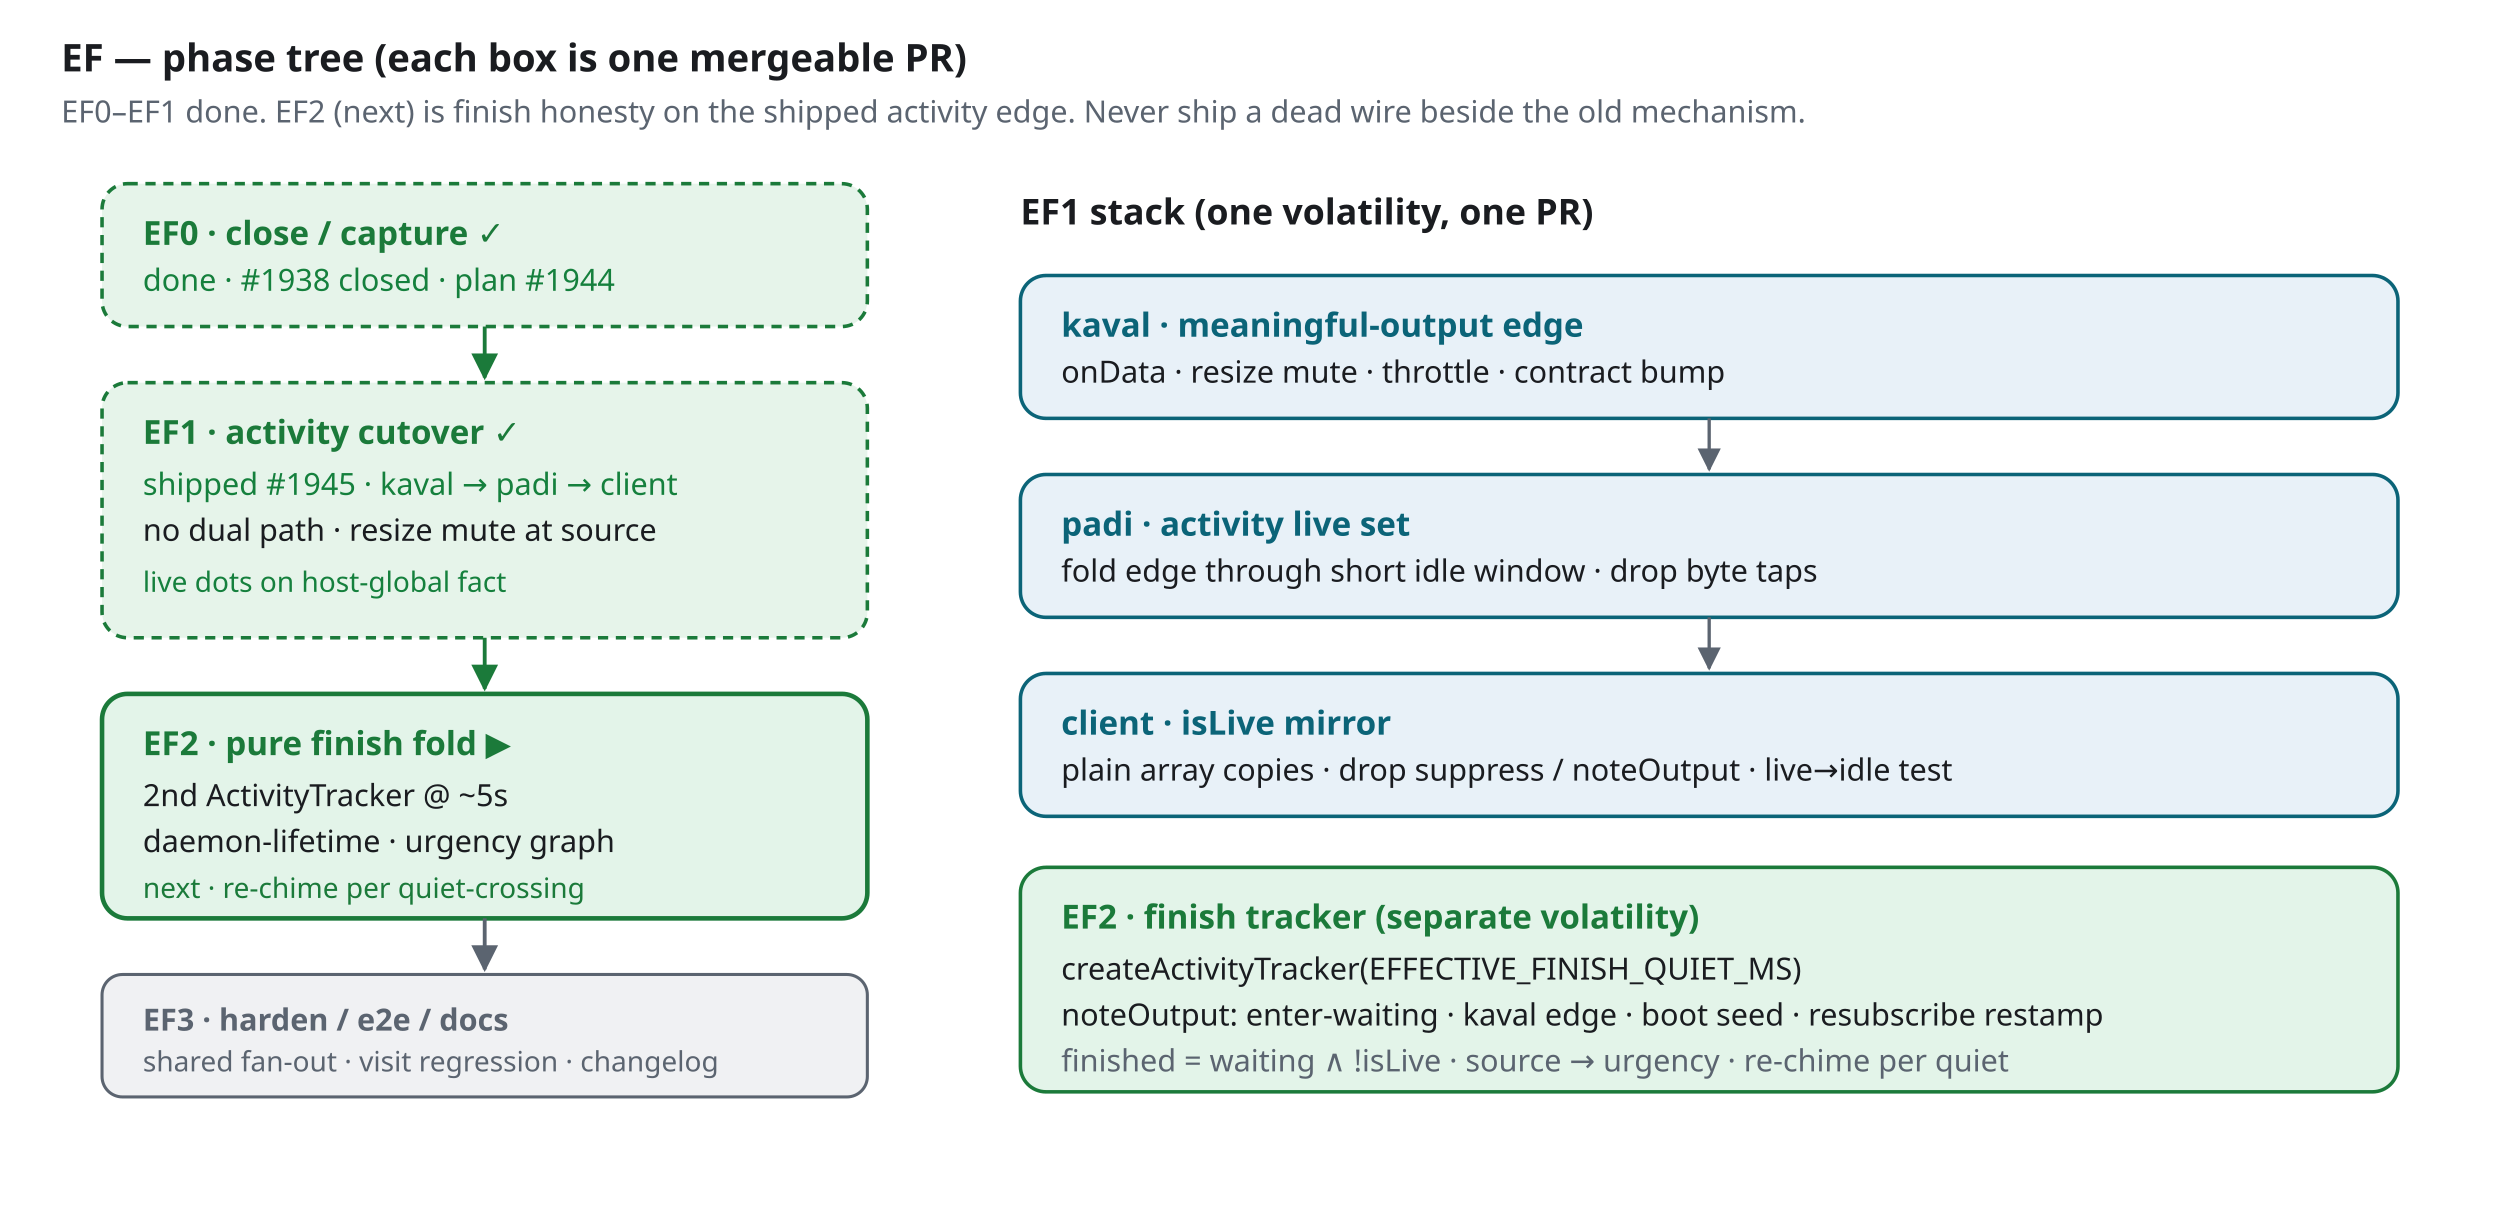
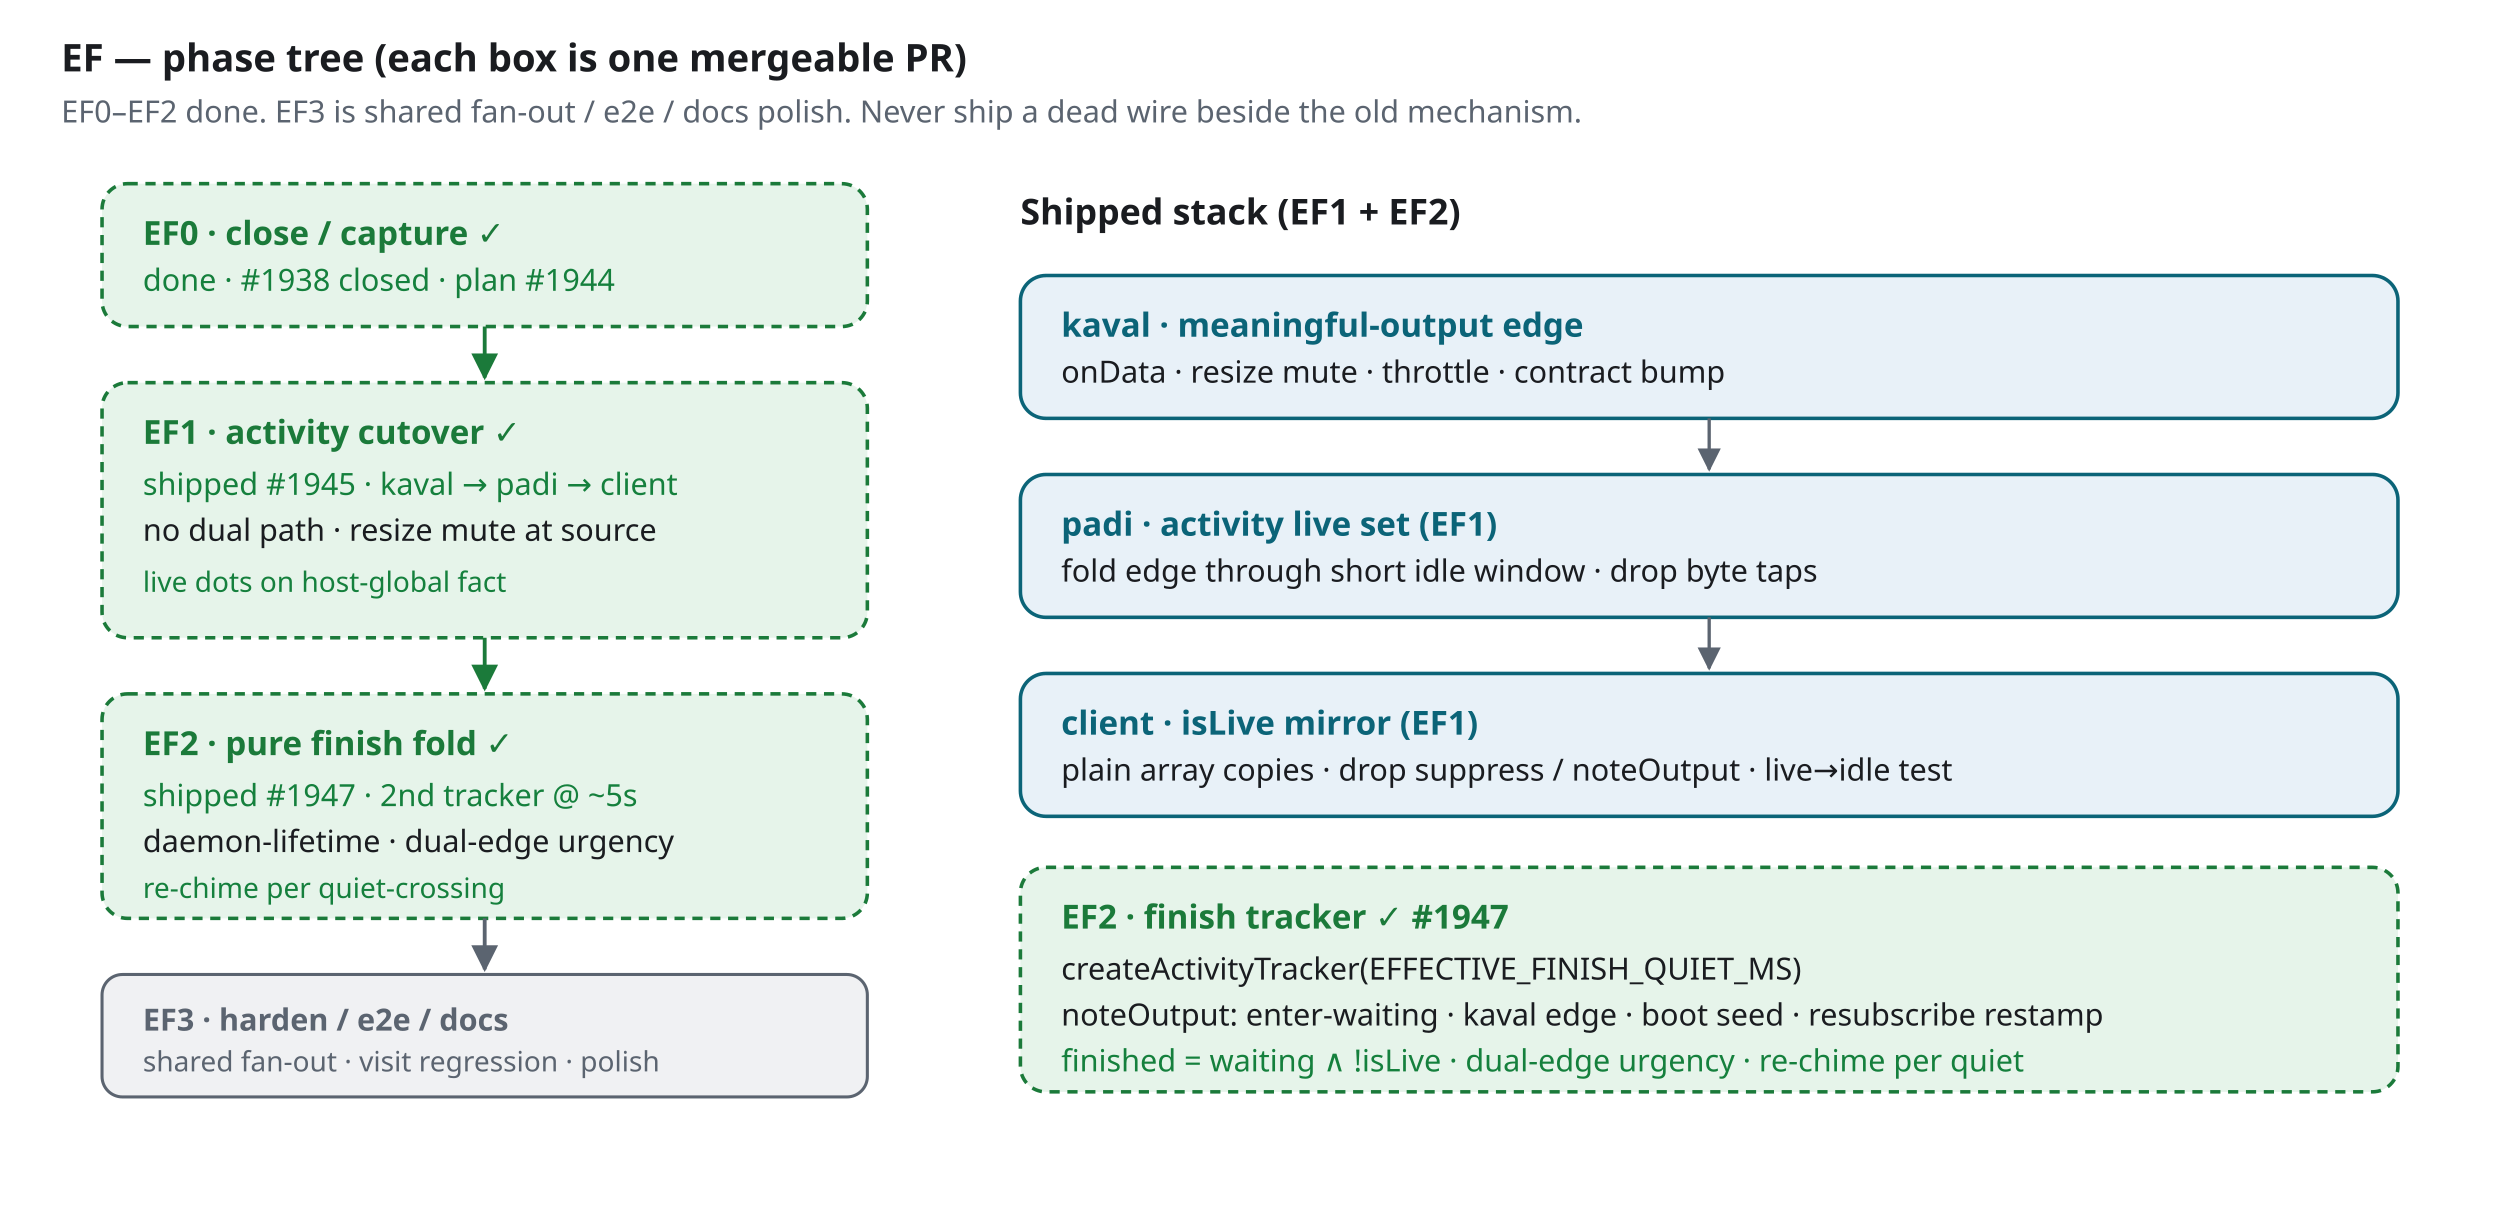
<svg xmlns="http://www.w3.org/2000/svg" viewBox="0 0 980 480" font-family="ui-sans-serif,system-ui" font-size="13">
  <defs>
    <marker id="ef-arr" viewBox="0 0 10 10" refX="9" refY="5" markerWidth="7" markerHeight="7" orient="auto-start-reverse">
      <path d="M0,0 L10,5 L0,10 z" fill="#5b6470" />
    </marker>
    <marker id="ef-arrg" viewBox="0 0 10 10" refX="9" refY="5" markerWidth="7" markerHeight="7" orient="auto-start-reverse">
      <path d="M0,0 L10,5 L0,10 z" fill="#1b7a3a" />
    </marker>
  </defs>
  <text x="24" y="28" font-weight="700" fill="#1a1c20" font-size="15">EF — phase tree (each box is one mergeable PR)</text>
-   <text x="24" y="48" font-size="12" fill="#5b6470">EF0–EF1 done. EF2 (next) is finish honesty on the shipped activity edge. Never ship a dead wire beside the old mechanism.</text>
+   <text x="24" y="48" font-size="12" fill="#5b6470">EF0–EF2 done. EF3 is shared fan-out / e2e / docs polish. Never ship a dead wire beside the old mechanism.</text>
  <rect x="40" y="72" width="300" height="56" rx="10" fill="#e6f4ea" stroke="#1b7a3a" stroke-width="1.4" stroke-dasharray="4 3" />
  <text x="56" y="96" font-weight="700" fill="#1b7a3a">EF0 · close / capture ✓</text>
  <text x="56" y="114" font-size="12" fill="#15803d">done · #1938 closed · plan #1944</text>
  <line x1="190" y1="128" x2="190" y2="148" stroke="#1b7a3a" stroke-width="1.5" marker-end="url(#ef-arrg)" />
  <rect x="40" y="150" width="300" height="100" rx="10" fill="#e6f4ea" stroke="#1b7a3a" stroke-width="1.4" stroke-dasharray="4 3" />
  <text x="56" y="174" font-weight="700" fill="#1b7a3a">EF1 · activity cutover ✓</text>
  <text x="56" y="194" font-size="12" fill="#15803d">shipped #1945 · kaval → padi → client</text>
  <text x="56" y="212" font-size="12" fill="#1a1c20">no dual path · resize mute at source</text>
  <text x="56" y="232" font-size="11" fill="#15803d">live dots on host-global fact</text>
  <line x1="190" y1="250" x2="190" y2="270" stroke="#1b7a3a" stroke-width="1.5" marker-end="url(#ef-arrg)" />
-   <rect x="40" y="272" width="300" height="88" rx="10" fill="#e3f4e9" stroke="#1b7a3a" stroke-width="1.8" />
-   <text x="56" y="296" font-weight="700" fill="#1b7a3a">EF2 · pure finish fold ▶</text>
-   <text x="56" y="316" font-size="12" fill="#1a1c20">2nd ActivityTracker @ ~5s</text>
-   <text x="56" y="334" font-size="12" fill="#1a1c20">daemon-lifetime · urgency graph</text>
-   <text x="56" y="352" font-size="11" fill="#1b7a3a">next · re-chime per quiet-crossing</text>
+   <rect x="40" y="272" width="300" height="88" rx="10" fill="#e6f4ea" stroke="#1b7a3a" stroke-width="1.4" stroke-dasharray="4 3" />
+   <text x="56" y="296" font-weight="700" fill="#1b7a3a">EF2 · pure finish fold ✓</text>
+   <text x="56" y="316" font-size="12" fill="#15803d">shipped #1947 · 2nd tracker @ ~5s</text>
+   <text x="56" y="334" font-size="12" fill="#1a1c20">daemon-lifetime · dual-edge urgency</text>
+   <text x="56" y="352" font-size="11" fill="#15803d">re-chime per quiet-crossing</text>
  <line x1="190" y1="360" x2="190" y2="380" stroke="#5b6470" stroke-width="1.5" marker-end="url(#ef-arr)" />
  <rect x="40" y="382" width="300" height="48" rx="8" fill="#f0f1f3" stroke="#5b6470" stroke-width="1.2" />
  <text x="56" y="404" font-weight="700" fill="#5b6470" font-size="12">EF3 · harden / e2e / docs</text>
-   <text x="56" y="420" font-size="11" fill="#5b6470">shared fan-out · visit regression · changelog</text>
-   <text x="400" y="88" font-weight="700" fill="#1a1c20" font-size="14">EF1 stack (one volatility, one PR)</text>
+   <text x="56" y="420" font-size="11" fill="#5b6470">shared fan-out · visit regression · polish</text>
+   <text x="400" y="88" font-weight="700" fill="#1a1c20" font-size="14">Shipped stack (EF1 + EF2)</text>
  <rect x="400" y="108" width="540" height="56" rx="10" fill="#e8f1f8" stroke="#0b6478" stroke-width="1.4" />
  <text x="416" y="132" font-weight="700" fill="#0b6478">kaval · meaningful-output edge</text>
  <text x="416" y="150" font-size="12" fill="#1a1c20">onData · resize mute · throttle · contract bump</text>
  <line x1="670" y1="164" x2="670" y2="184" stroke="#5b6470" stroke-width="1.3" marker-end="url(#ef-arr)" />
  <rect x="400" y="186" width="540" height="56" rx="10" fill="#e8f1f8" stroke="#0b6478" stroke-width="1.4" />
-   <text x="416" y="210" font-weight="700" fill="#0b6478">padi · activity live set</text>
+   <text x="416" y="210" font-weight="700" fill="#0b6478">padi · activity live set (EF1)</text>
  <text x="416" y="228" font-size="12" fill="#1a1c20">fold edge through short idle window · drop byte taps</text>
  <line x1="670" y1="242" x2="670" y2="262" stroke="#5b6470" stroke-width="1.3" marker-end="url(#ef-arr)" />
  <rect x="400" y="264" width="540" height="56" rx="10" fill="#e8f1f8" stroke="#0b6478" stroke-width="1.4" />
-   <text x="416" y="288" font-weight="700" fill="#0b6478">client · isLive mirror</text>
+   <text x="416" y="288" font-weight="700" fill="#0b6478">client · isLive mirror (EF1)</text>
  <text x="416" y="306" font-size="12" fill="#1a1c20">plain array copies · drop suppress / noteOutput · live→idle test</text>
-   <rect x="400" y="340" width="540" height="88" rx="10" fill="#e3f4e9" stroke="#1b7a3a" stroke-width="1.4" />
-   <text x="416" y="364" font-weight="700" fill="#1b7a3a">EF2 · finish tracker (separate volatility)</text>
+   <rect x="400" y="340" width="540" height="88" rx="10" fill="#e6f4ea" stroke="#1b7a3a" stroke-width="1.4" stroke-dasharray="4 3" />
+   <text x="416" y="364" font-weight="700" fill="#1b7a3a">EF2 · finish tracker ✓ #1947</text>
  <text x="416" y="384" font-size="12" fill="#1a1c20">createActivityTracker(EFFECTIVE_FINISH_QUIET_MS)</text>
  <text x="416" y="402" font-size="12" fill="#1a1c20">noteOutput: enter-waiting · kaval edge · boot seed · resubscribe restamp</text>
-   <text x="416" y="420" font-size="12" fill="#5b6470">finished = waiting ∧ !isLive · source → urgency · re-chime per quiet</text>
+   <text x="416" y="420" font-size="12" fill="#15803d">finished = waiting ∧ !isLive · dual-edge urgency · re-chime per quiet</text>
</svg>
